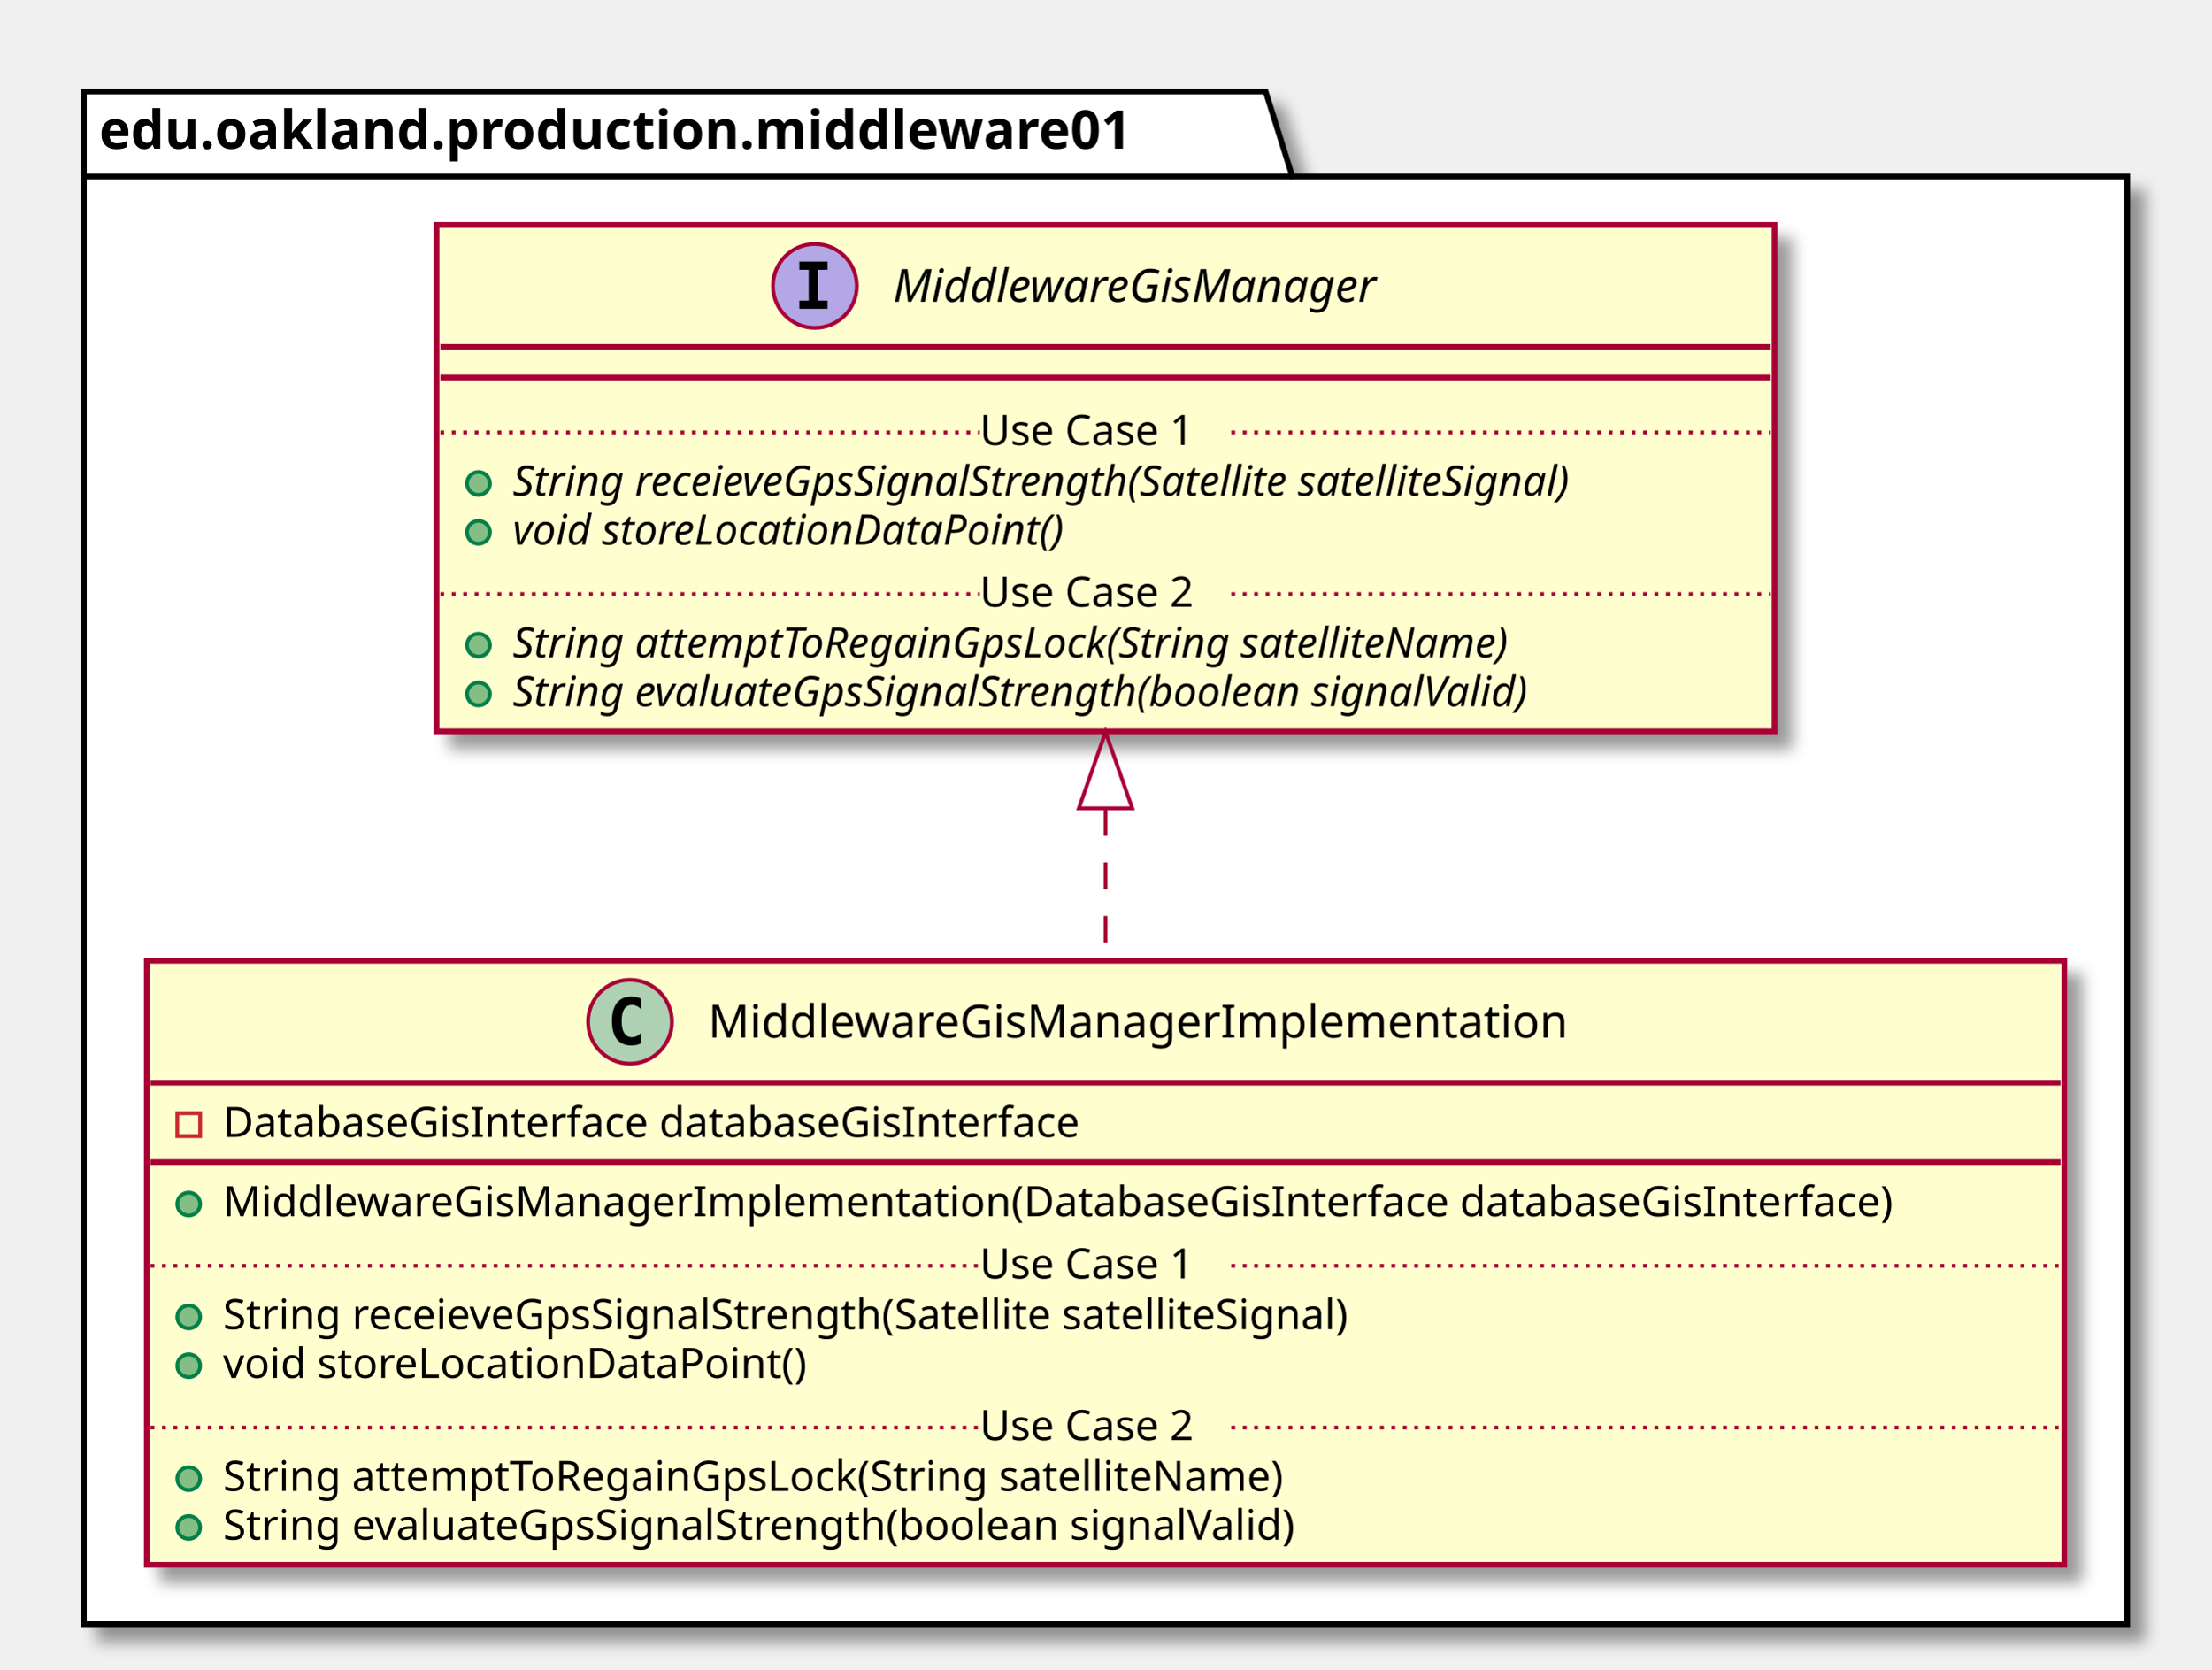
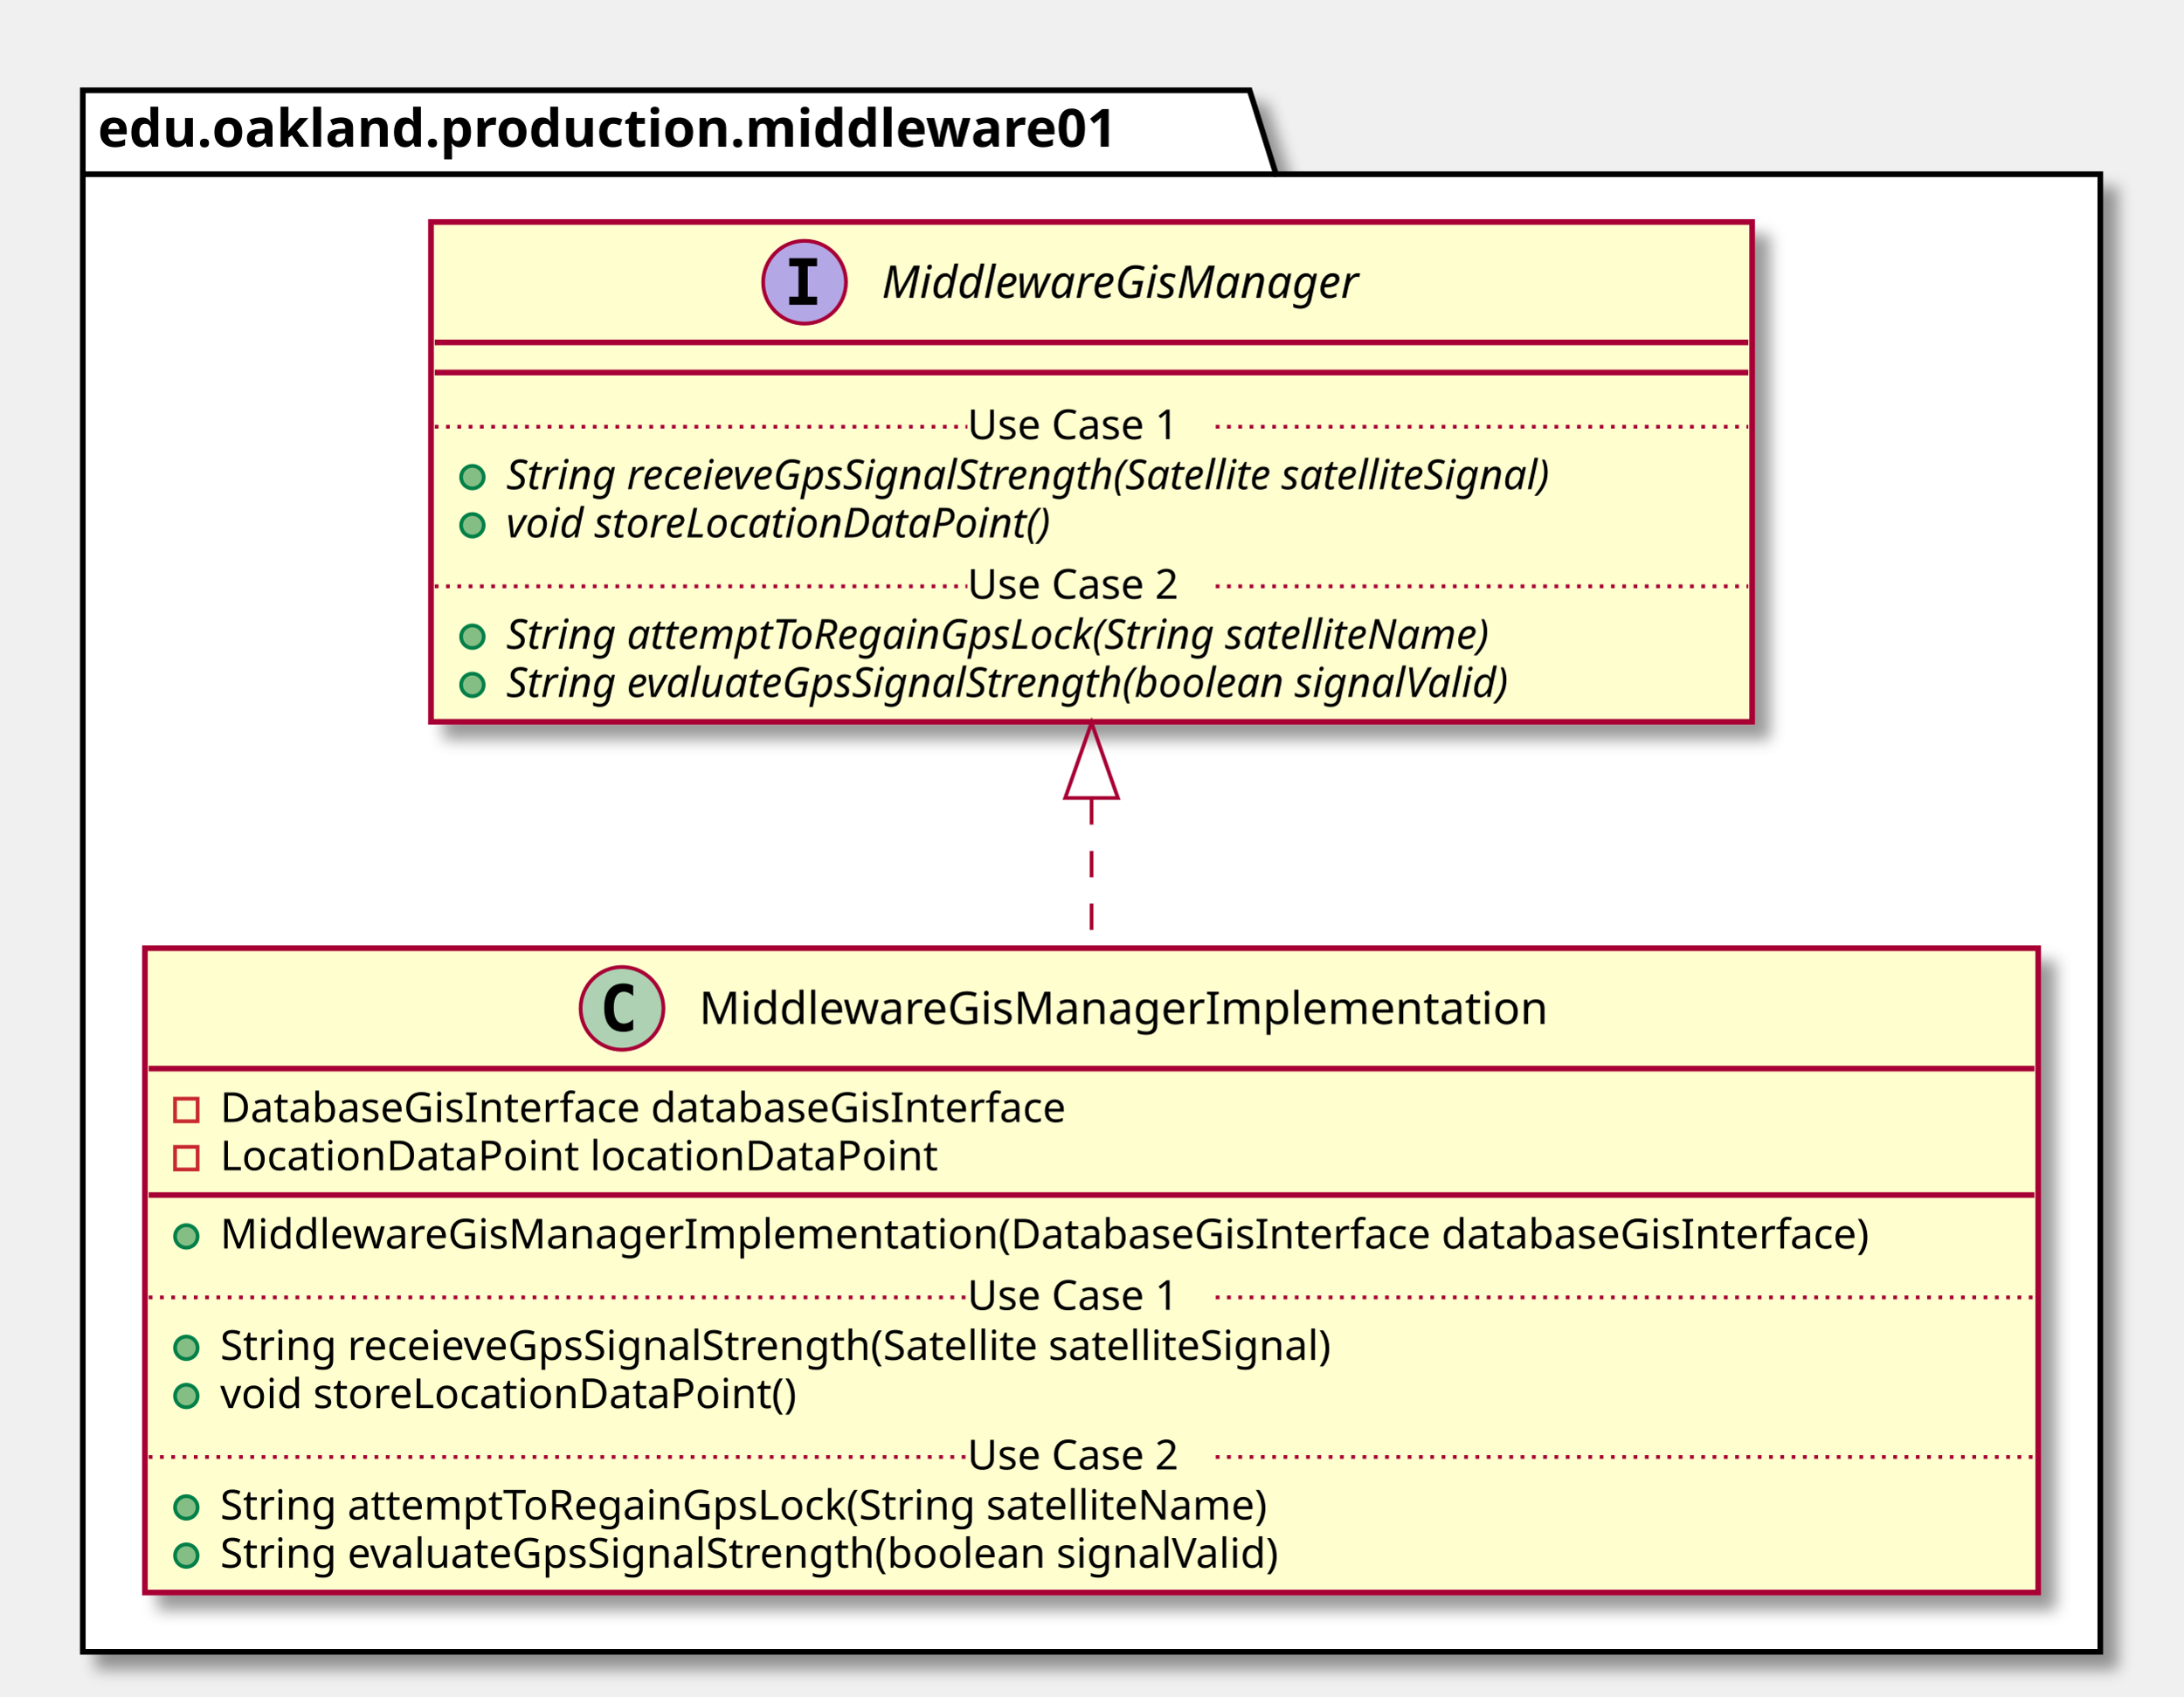
- <svg xmlns="http://www.w3.org/2000/svg" contentScriptType="application/ecmascript" contentStyleType="text/css" height="438px" preserveAspectRatio="none" style="width:580px;height:438px;" version="1.1" viewBox="0 0 580 438" width="580px" zoomAndPan="magnify">
+ <svg xmlns="http://www.w3.org/2000/svg" contentScriptType="application/ecmascript" contentStyleType="text/css" height="451px" preserveAspectRatio="none" style="width:580px;height:451px;" version="1.1" viewBox="0 0 580 451" width="580px" zoomAndPan="magnify">
  <defs>
-     <filter height="300%" id="ftkgbeli1h2vc" width="300%" x="-1" y="-1">
+     <filter height="300%" id="f1fpmnnwu498mm" width="300%" x="-1" y="-1">
      <feGaussianBlur result="blurOut" stdDeviation="2.0" />
      <feColorMatrix in="blurOut" result="blurOut2" type="matrix" values="0 0 0 0 0 0 0 0 0 0 0 0 0 0 0 0 0 0 .4 0" />
      <feOffset dx="4.0" dy="4.0" in="blurOut2" result="blurOut3" />
      <feBlend in="SourceGraphic" in2="blurOut3" mode="normal" />
    </filter>
  </defs>
  <g>
-     <polygon fill="#FFFFFF" filter="url(#ftkgbeli1h2vc)" points="22,24,332,24,339,46.297,558,46.297,558,426,22,426,22,24" style="stroke: #000000; stroke-width: 1.5;" />
+     <polygon fill="#FFFFFF" filter="url(#f1fpmnnwu498mm)" points="22,24,332,24,339,46.297,558,46.297,558,439,22,439,22,24" style="stroke: #000000; stroke-width: 1.5;" />
    <line style="stroke: #000000; stroke-width: 1.5;" x1="22" x2="339" y1="46.297" y2="46.297" />
    <text fill="#000000" font-family="sans-serif" font-size="14" font-weight="bold" lengthAdjust="spacingAndGlyphs" textLength="304" x="26" y="38.995">edu.oakland.production.middleware01</text>
-     <rect fill="#FEFECE" filter="url(#ftkgbeli1h2vc)" height="158.438" id="MiddlewareGisManagerImplementation" style="stroke: #A80036; stroke-width: 1.5;" width="503" x="38.5" y="252" />
+     <rect fill="#FEFECE" filter="url(#f1fpmnnwu498mm)" height="171.242" id="MiddlewareGisManagerImplementation" style="stroke: #A80036; stroke-width: 1.5;" width="503" x="38.5" y="252" />
    <ellipse cx="165.25" cy="268" fill="#ADD1B2" rx="11" ry="11" style="stroke: #A80036; stroke-width: 1.0;" />
    <path d="M168.219,273.641 Q167.641,273.938 167,274.078 Q166.359,274.234 165.656,274.234 Q163.156,274.234 161.828,272.594 Q160.516,270.938 160.516,267.812 Q160.516,264.688 161.828,263.031 Q163.156,261.375 165.656,261.375 Q166.359,261.375 167,261.531 Q167.656,261.688 168.219,261.984 L168.219,264.703 Q167.594,264.125 167,263.859 Q166.406,263.578 165.781,263.578 Q164.438,263.578 163.75,264.656 Q163.062,265.719 163.062,267.812 Q163.062,269.906 163.75,270.984 Q164.438,272.047 165.781,272.047 Q166.406,272.047 167,271.781 Q167.594,271.5 168.219,270.922 L168.219,273.641 Z " />
    <text fill="#000000" font-family="sans-serif" font-size="12" lengthAdjust="spacingAndGlyphs" textLength="241" x="185.75" y="272.154">MiddlewareGisManagerImplementation</text>
    <line style="stroke: #A80036; stroke-width: 1.5;" x1="39.5" x2="540.5" y1="284" y2="284" />
    <rect fill="none" height="6" style="stroke: #C82930; stroke-width: 1.0;" width="6" x="46.5" y="292" />
    <text fill="#000000" font-family="sans-serif" font-size="11" lengthAdjust="spacingAndGlyphs" textLength="249" x="58.5" y="298.21">DatabaseGisInterface databaseGisInterface</text>
-     <line style="stroke: #A80036; stroke-width: 1.5;" x1="39.5" x2="540.5" y1="304.805" y2="304.805" />
-     <ellipse cx="49.5" cy="315.805" fill="#84BE84" rx="3" ry="3" style="stroke: #038048; stroke-width: 1.0;" />
-     <text fill="#000000" font-family="sans-serif" font-size="11" lengthAdjust="spacingAndGlyphs" textLength="477" x="58.5" y="319.015">MiddlewareGisManagerImplementation(DatabaseGisInterface databaseGisInterface)</text>
-     <ellipse cx="49.5" cy="345.414" fill="#84BE84" rx="3" ry="3" style="stroke: #038048; stroke-width: 1.0;" />
-     <text fill="#000000" font-family="sans-serif" font-size="11" lengthAdjust="spacingAndGlyphs" textLength="331" x="58.5" y="348.625">String receieveGpsSignalStrength(Satellite satelliteSignal)</text>
+     <rect fill="none" height="6" style="stroke: #C82930; stroke-width: 1.0;" width="6" x="46.5" y="304.805" />
+     <text fill="#000000" font-family="sans-serif" font-size="11" lengthAdjust="spacingAndGlyphs" textLength="203" x="58.5" y="311.015">LocationDataPoint locationDataPoint</text>
+     <line style="stroke: #A80036; stroke-width: 1.5;" x1="39.5" x2="540.5" y1="317.609" y2="317.609" />
+     <ellipse cx="49.5" cy="328.609" fill="#84BE84" rx="3" ry="3" style="stroke: #038048; stroke-width: 1.0;" />
+     <text fill="#000000" font-family="sans-serif" font-size="11" lengthAdjust="spacingAndGlyphs" textLength="477" x="58.5" y="331.82">MiddlewareGisManagerImplementation(DatabaseGisInterface databaseGisInterface)</text>
    <ellipse cx="49.5" cy="358.219" fill="#84BE84" rx="3" ry="3" style="stroke: #038048; stroke-width: 1.0;" />
-     <text fill="#000000" font-family="sans-serif" font-size="11" lengthAdjust="spacingAndGlyphs" textLength="166" x="58.5" y="361.429">void storeLocationDataPoint()</text>
-     <line style="stroke: #A80036; stroke-width: 1.0; stroke-dasharray: 1.0,2.0;" x1="39.5" x2="257" y1="332.012" y2="332.012" />
-     <text fill="#000000" font-family="sans-serif" font-size="11" lengthAdjust="spacingAndGlyphs" textLength="66" x="257" y="335.32">Use Case 1</text>
-     <line style="stroke: #A80036; stroke-width: 1.0; stroke-dasharray: 1.0,2.0;" x1="323" x2="540.5" y1="332.012" y2="332.012" />
-     <ellipse cx="49.5" cy="387.828" fill="#84BE84" rx="3" ry="3" style="stroke: #038048; stroke-width: 1.0;" />
-     <text fill="#000000" font-family="sans-serif" font-size="11" lengthAdjust="spacingAndGlyphs" textLength="306" x="58.5" y="391.039">String attemptToRegainGpsLock(String satelliteName)</text>
+     <text fill="#000000" font-family="sans-serif" font-size="11" lengthAdjust="spacingAndGlyphs" textLength="331" x="58.5" y="361.429">String receieveGpsSignalStrength(Satellite satelliteSignal)</text>
+     <ellipse cx="49.5" cy="371.023" fill="#84BE84" rx="3" ry="3" style="stroke: #038048; stroke-width: 1.0;" />
+     <text fill="#000000" font-family="sans-serif" font-size="11" lengthAdjust="spacingAndGlyphs" textLength="166" x="58.5" y="374.234">void storeLocationDataPoint()</text>
+     <line style="stroke: #A80036; stroke-width: 1.0; stroke-dasharray: 1.0,2.0;" x1="39.5" x2="257" y1="344.816" y2="344.816" />
+     <text fill="#000000" font-family="sans-serif" font-size="11" lengthAdjust="spacingAndGlyphs" textLength="66" x="257" y="348.125">Use Case 1</text>
+     <line style="stroke: #A80036; stroke-width: 1.0; stroke-dasharray: 1.0,2.0;" x1="323" x2="540.5" y1="344.816" y2="344.816" />
    <ellipse cx="49.5" cy="400.633" fill="#84BE84" rx="3" ry="3" style="stroke: #038048; stroke-width: 1.0;" />
-     <text fill="#000000" font-family="sans-serif" font-size="11" lengthAdjust="spacingAndGlyphs" textLength="311" x="58.5" y="403.843">String evaluateGpsSignalStrength(boolean signalValid)</text>
-     <line style="stroke: #A80036; stroke-width: 1.0; stroke-dasharray: 1.0,2.0;" x1="39.5" x2="257" y1="374.426" y2="374.426" />
-     <text fill="#000000" font-family="sans-serif" font-size="11" lengthAdjust="spacingAndGlyphs" textLength="66" x="257" y="377.734">Use Case 2</text>
-     <line style="stroke: #A80036; stroke-width: 1.0; stroke-dasharray: 1.0,2.0;" x1="323" x2="540.5" y1="374.426" y2="374.426" />
-     <rect fill="#FEFECE" filter="url(#ftkgbeli1h2vc)" height="132.828" id="MiddlewareGisManager" style="stroke: #A80036; stroke-width: 1.5;" width="351" x="114.5" y="59" />
+     <text fill="#000000" font-family="sans-serif" font-size="11" lengthAdjust="spacingAndGlyphs" textLength="306" x="58.5" y="403.843">String attemptToRegainGpsLock(String satelliteName)</text>
+     <ellipse cx="49.5" cy="413.438" fill="#84BE84" rx="3" ry="3" style="stroke: #038048; stroke-width: 1.0;" />
+     <text fill="#000000" font-family="sans-serif" font-size="11" lengthAdjust="spacingAndGlyphs" textLength="311" x="58.5" y="416.648">String evaluateGpsSignalStrength(boolean signalValid)</text>
+     <line style="stroke: #A80036; stroke-width: 1.0; stroke-dasharray: 1.0,2.0;" x1="39.5" x2="257" y1="387.231" y2="387.231" />
+     <text fill="#000000" font-family="sans-serif" font-size="11" lengthAdjust="spacingAndGlyphs" textLength="66" x="257" y="390.539">Use Case 2</text>
+     <line style="stroke: #A80036; stroke-width: 1.0; stroke-dasharray: 1.0,2.0;" x1="323" x2="540.5" y1="387.231" y2="387.231" />
+     <rect fill="#FEFECE" filter="url(#f1fpmnnwu498mm)" height="132.828" id="MiddlewareGisManager" style="stroke: #A80036; stroke-width: 1.5;" width="351" x="114.5" y="59" />
    <ellipse cx="213.75" cy="75" fill="#B4A7E5" rx="11" ry="11" style="stroke: #A80036; stroke-width: 1.0;" />
    <path d="M209.672,70.766 L209.672,68.609 L217.062,68.609 L217.062,70.766 L214.594,70.766 L214.594,78.844 L217.062,78.844 L217.062,81 L209.672,81 L209.672,78.844 L212.141,78.844 L212.141,70.766 L209.672,70.766 Z " />
    <text fill="#000000" font-family="sans-serif" font-size="12" font-style="italic" lengthAdjust="spacingAndGlyphs" textLength="144" x="234.25" y="79.154">MiddlewareGisManager</text>
    <line style="stroke: #A80036; stroke-width: 1.5;" x1="115.5" x2="464.5" y1="91" y2="91" />
    <line style="stroke: #A80036; stroke-width: 1.5;" x1="115.5" x2="464.5" y1="99" y2="99" />
    <ellipse cx="125.5" cy="126.805" fill="#84BE84" rx="3" ry="3" style="stroke: #038048; stroke-width: 1.0;" />
    <text fill="#000000" font-family="sans-serif" font-size="11" font-style="italic" lengthAdjust="spacingAndGlyphs" textLength="325" x="134.5" y="130.015">String receieveGpsSignalStrength(Satellite satelliteSignal)</text>
    <ellipse cx="125.5" cy="139.609" fill="#84BE84" rx="3" ry="3" style="stroke: #038048; stroke-width: 1.0;" />
    <text fill="#000000" font-family="sans-serif" font-size="11" font-style="italic" lengthAdjust="spacingAndGlyphs" textLength="166" x="134.5" y="142.82">void storeLocationDataPoint()</text>
    <line style="stroke: #A80036; stroke-width: 1.0; stroke-dasharray: 1.0,2.0;" x1="115.5" x2="257" y1="113.402" y2="113.402" />
    <text fill="#000000" font-family="sans-serif" font-size="11" lengthAdjust="spacingAndGlyphs" textLength="66" x="257" y="116.71">Use Case 1</text>
    <line style="stroke: #A80036; stroke-width: 1.0; stroke-dasharray: 1.0,2.0;" x1="323" x2="464.5" y1="113.402" y2="113.402" />
    <ellipse cx="125.5" cy="169.219" fill="#84BE84" rx="3" ry="3" style="stroke: #038048; stroke-width: 1.0;" />
    <text fill="#000000" font-family="sans-serif" font-size="11" font-style="italic" lengthAdjust="spacingAndGlyphs" textLength="303" x="134.5" y="172.429">String attemptToRegainGpsLock(String satelliteName)</text>
    <ellipse cx="125.5" cy="182.023" fill="#84BE84" rx="3" ry="3" style="stroke: #038048; stroke-width: 1.0;" />
    <text fill="#000000" font-family="sans-serif" font-size="11" font-style="italic" lengthAdjust="spacingAndGlyphs" textLength="308" x="134.5" y="185.234">String evaluateGpsSignalStrength(boolean signalValid)</text>
    <line style="stroke: #A80036; stroke-width: 1.0; stroke-dasharray: 1.0,2.0;" x1="115.5" x2="257" y1="155.816" y2="155.816" />
    <text fill="#000000" font-family="sans-serif" font-size="11" lengthAdjust="spacingAndGlyphs" textLength="66" x="257" y="159.125">Use Case 2</text>
    <line style="stroke: #A80036; stroke-width: 1.0; stroke-dasharray: 1.0,2.0;" x1="323" x2="464.5" y1="155.816" y2="155.816" />
-     <path d="M290,212.22 C290,225.36 290,238.86 290,251.82 " fill="none" id="MiddlewareGisManager&lt;-MiddlewareGisManagerImplementation" style="stroke: #A80036; stroke-width: 1.0; stroke-dasharray: 7.0,7.0;" />
-     <polygon fill="none" points="283,212.01,290,192.01,297,212.01,283,212.01" style="stroke: #A80036; stroke-width: 1.0;" />
+     <path d="M290,212.15 C290,225.22 290,238.7 290,251.74 " fill="none" id="MiddlewareGisManager&lt;-MiddlewareGisManagerImplementation" style="stroke: #A80036; stroke-width: 1.0; stroke-dasharray: 7.0,7.0;" />
+     <polygon fill="none" points="283,212.08,290,192.08,297,212.08,283,212.08" style="stroke: #A80036; stroke-width: 1.0;" />
  </g>
</svg>
